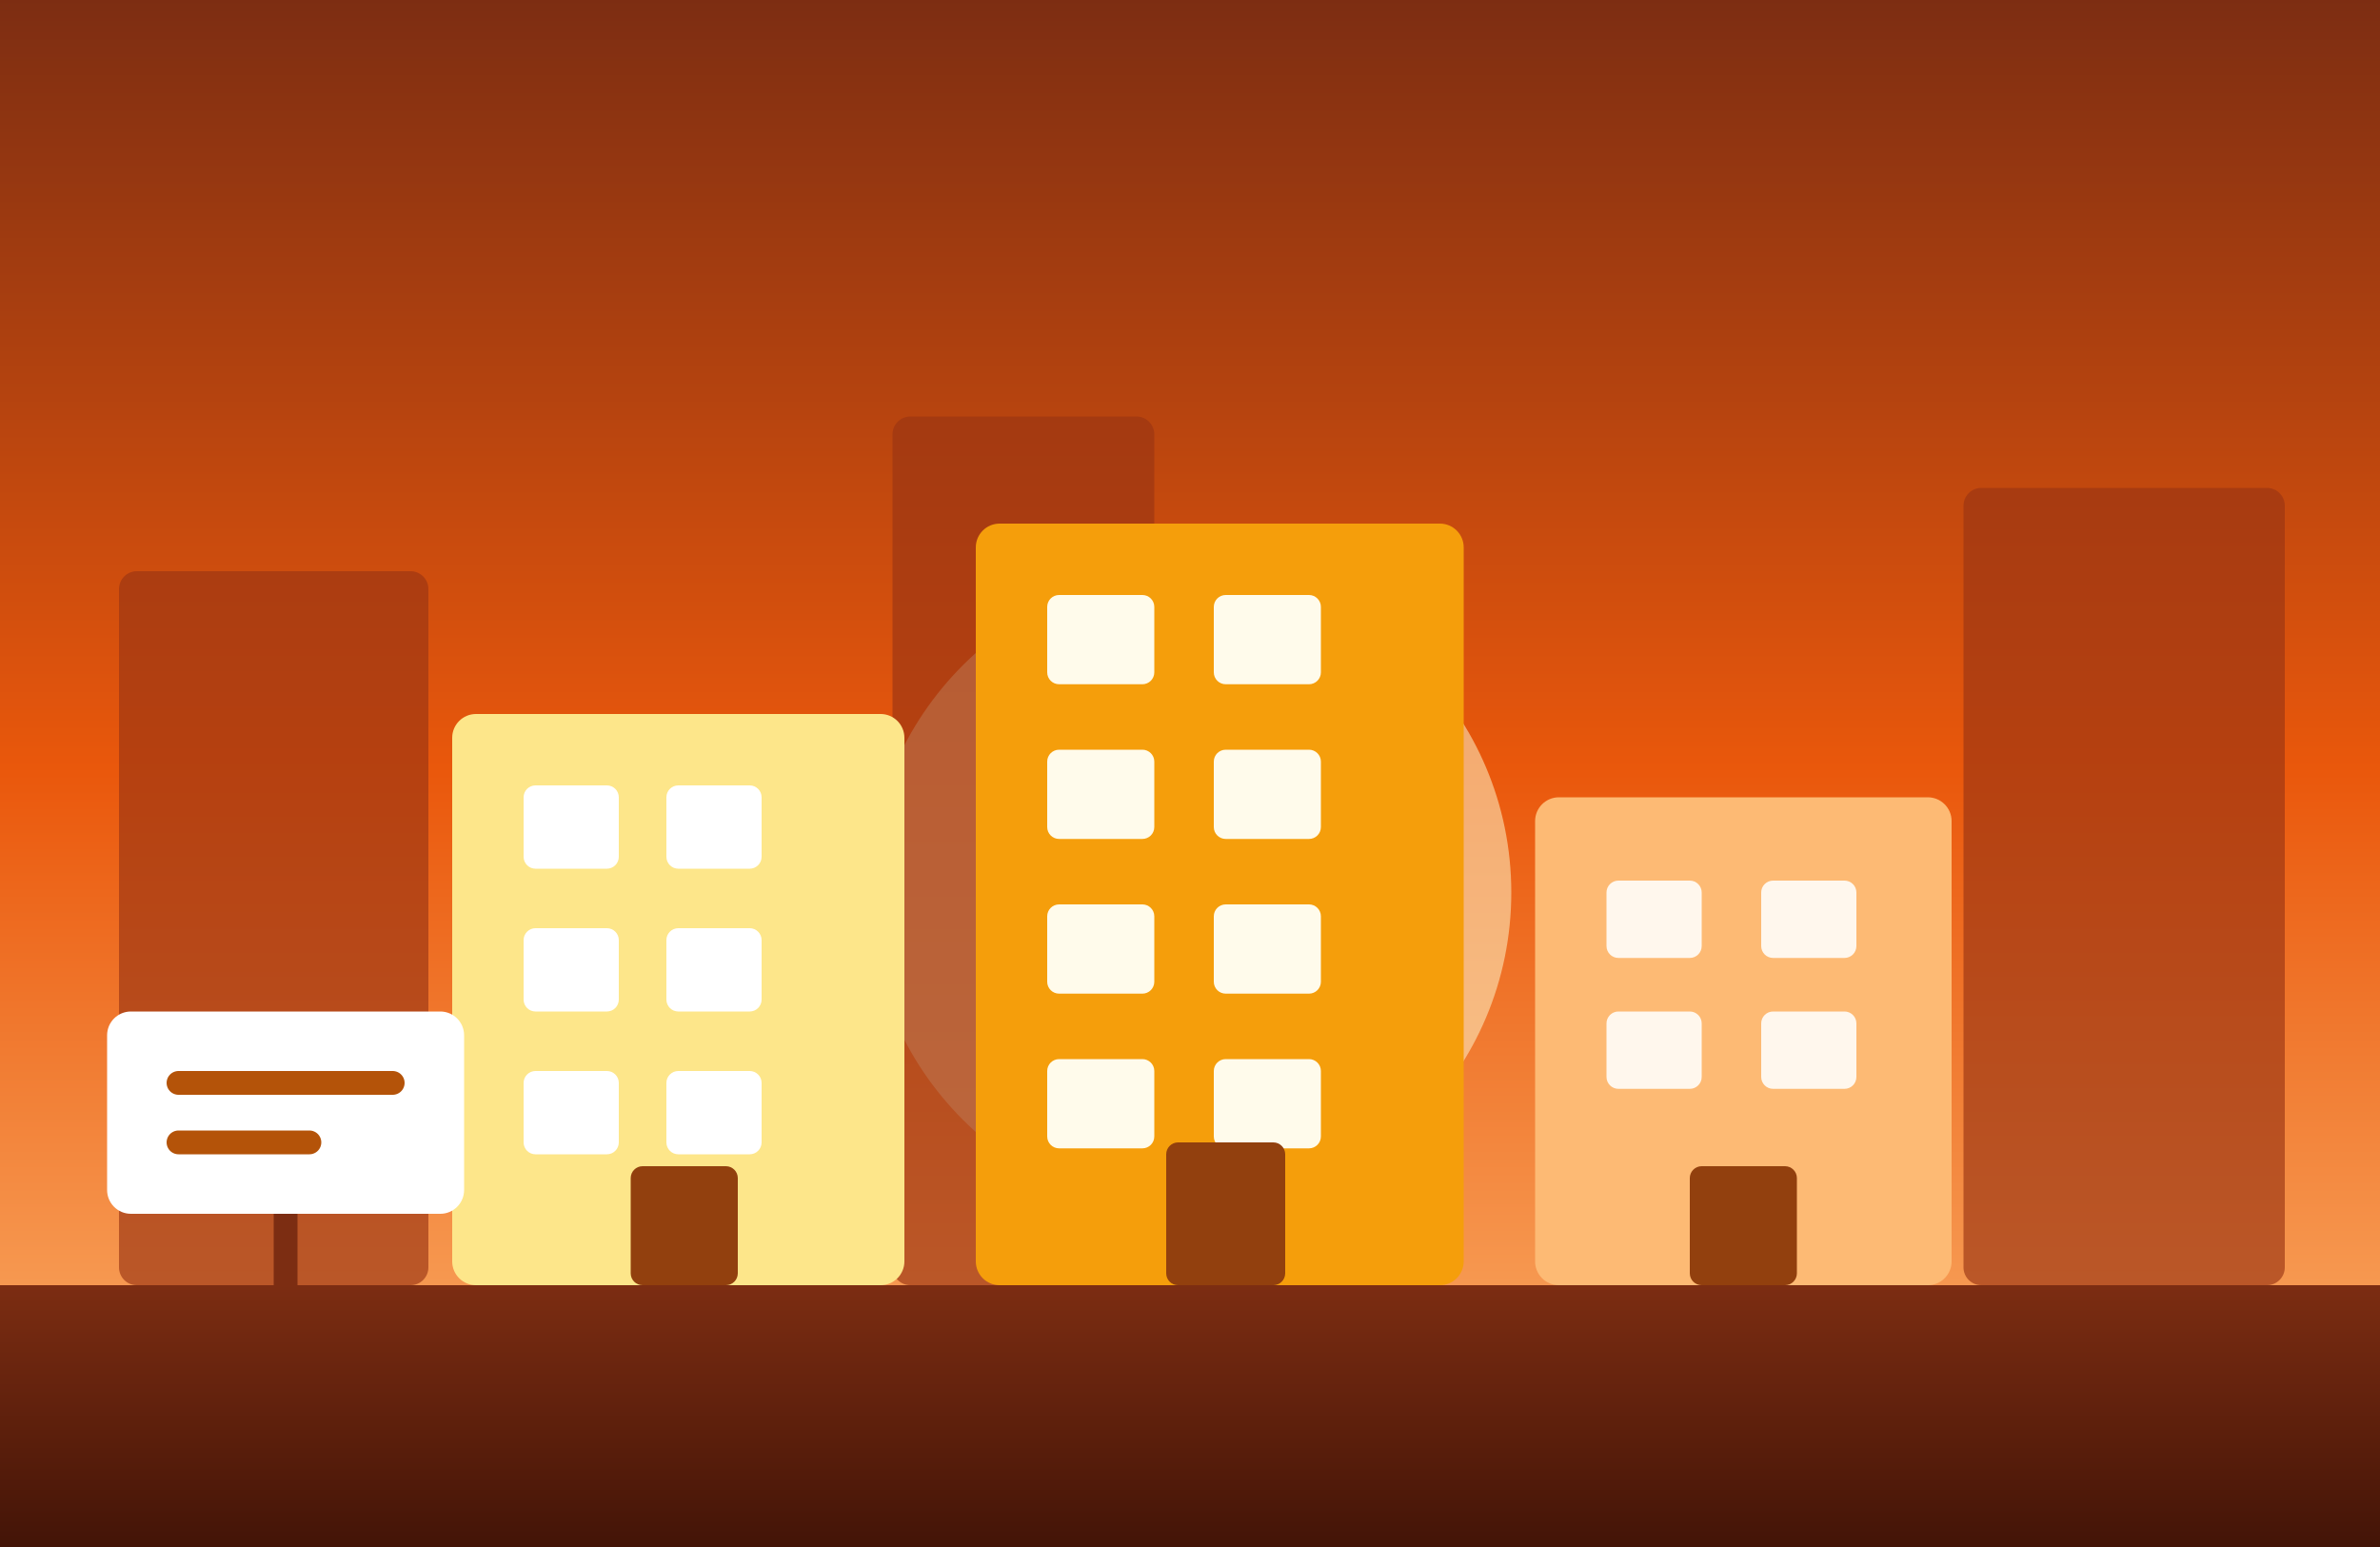
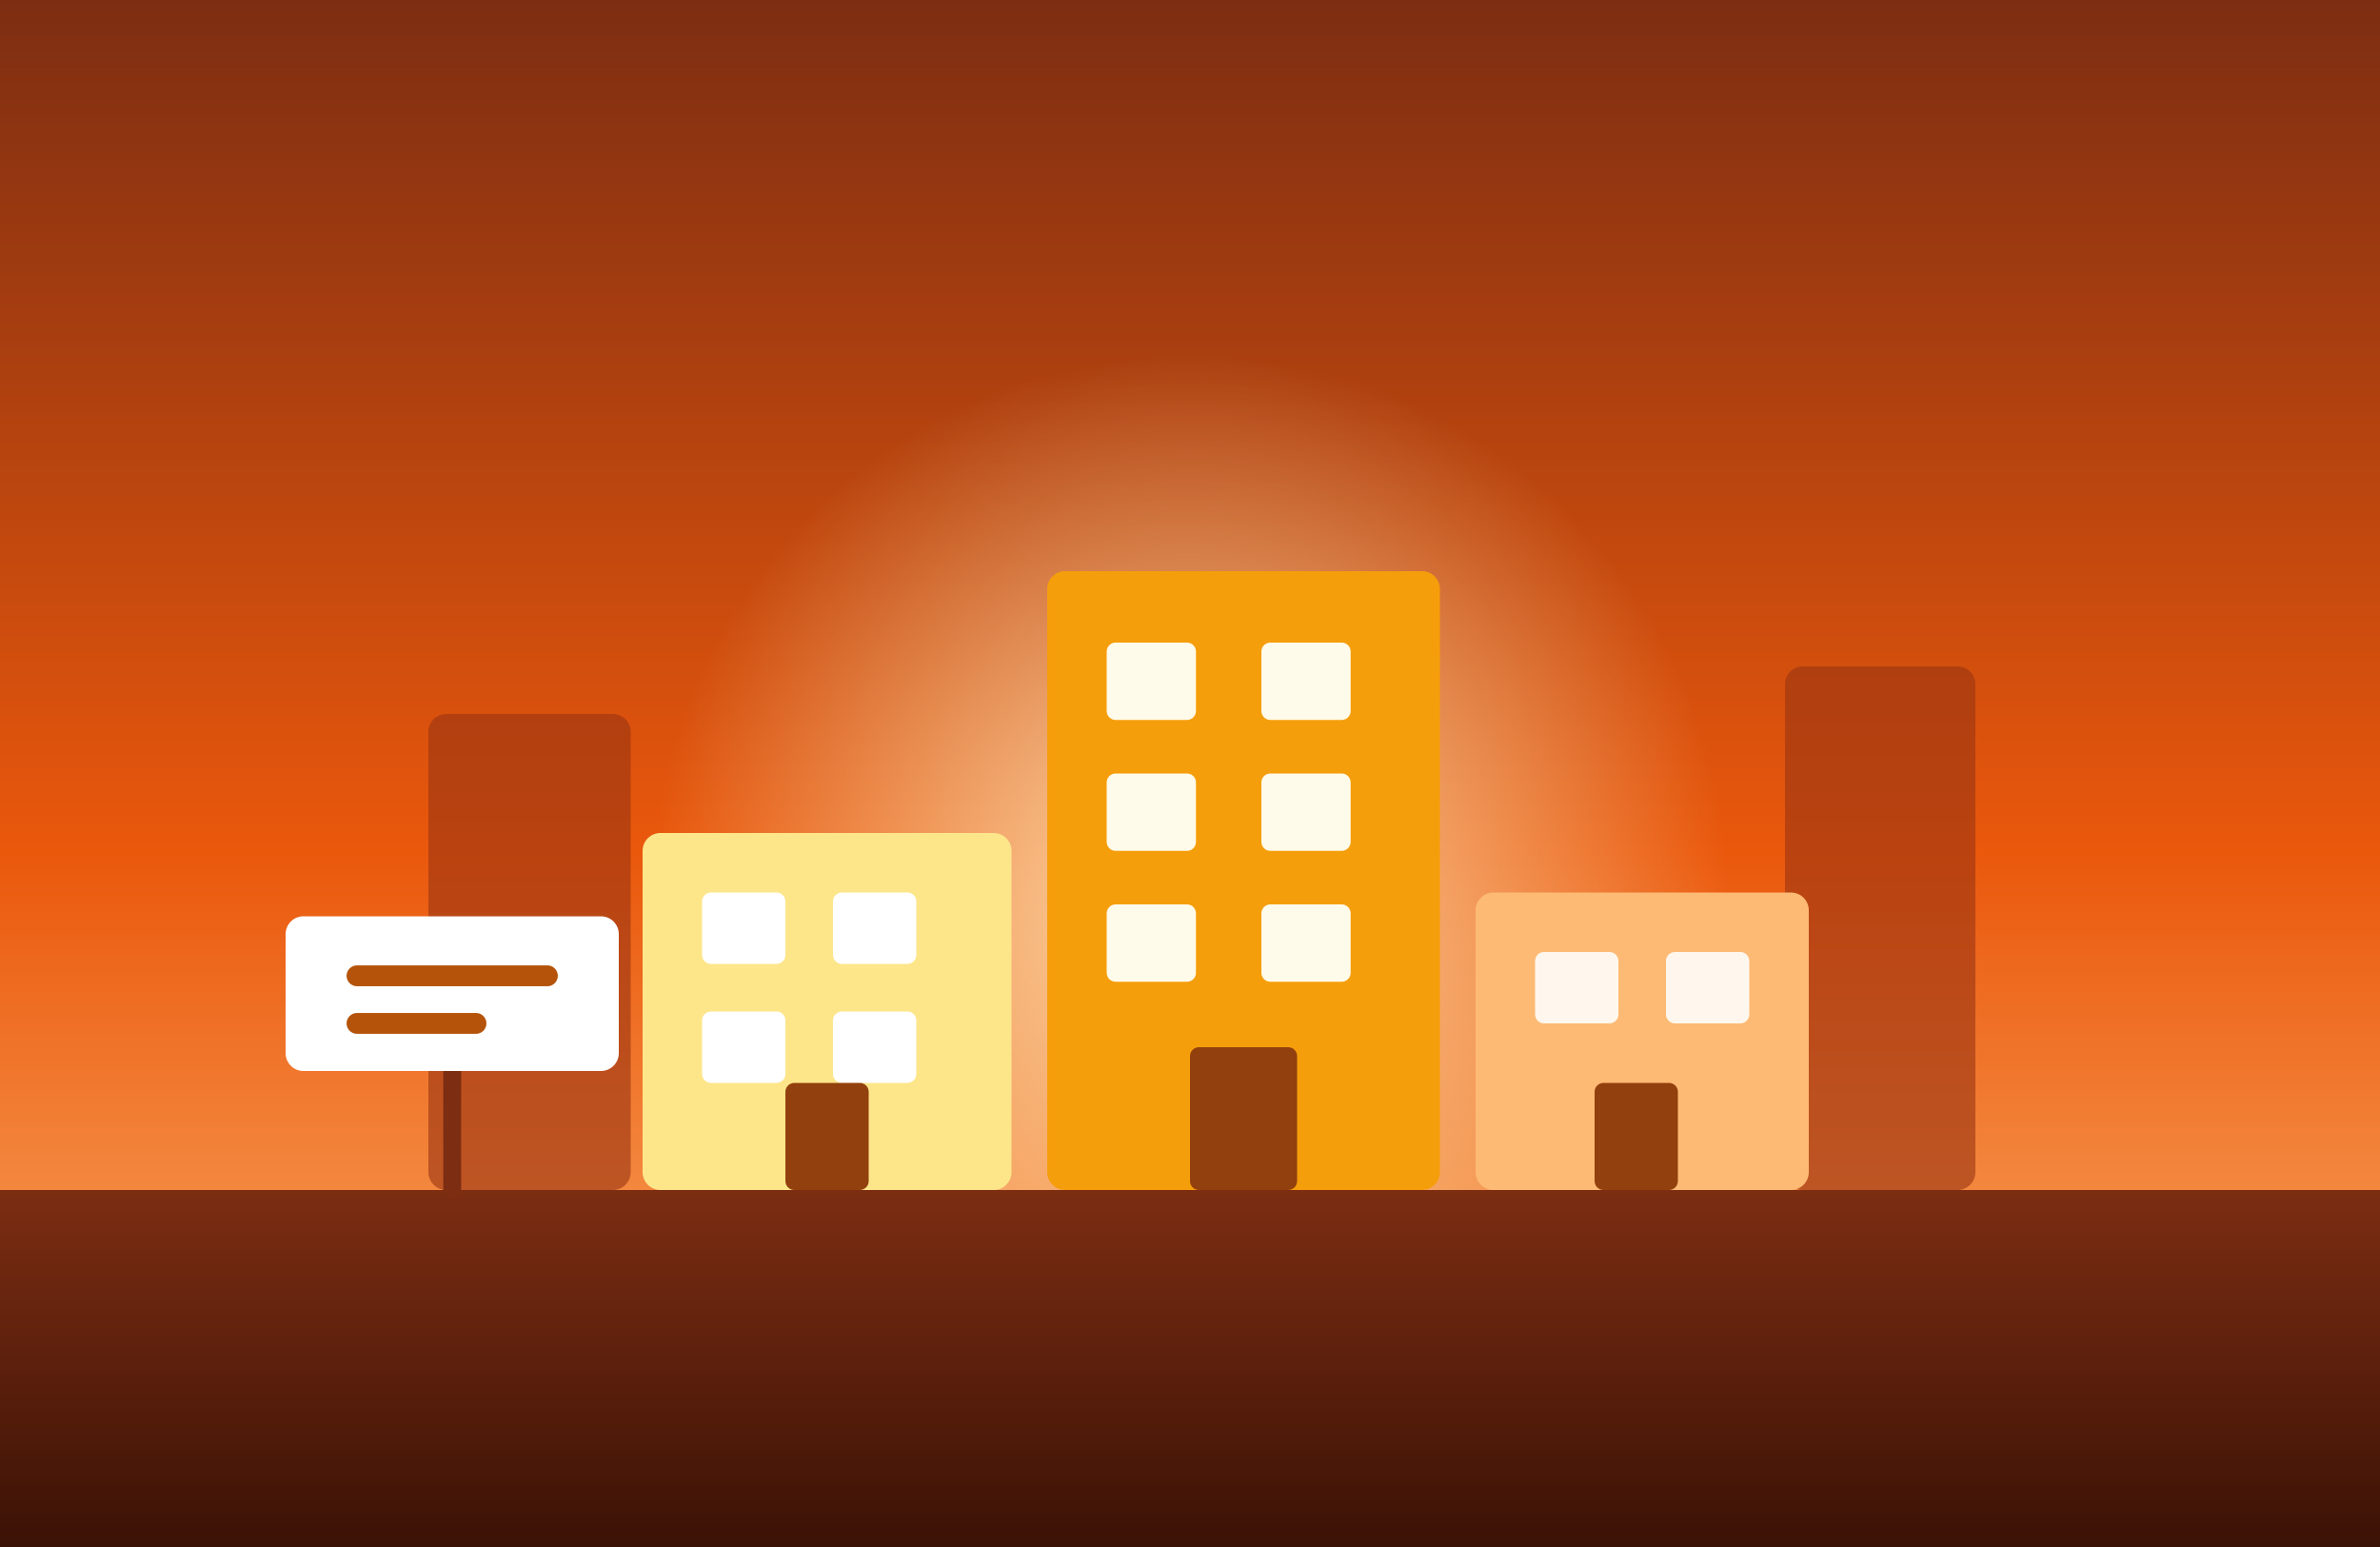
- <svg xmlns="http://www.w3.org/2000/svg" viewBox="0 0 400 260" width="400" height="260" role="img" aria-label="A row of apartment buildings at golden hour">
+ <svg xmlns="http://www.w3.org/2000/svg" viewBox="0 0 400 260" width="400" height="260" role="img" aria-label="Apartment buildings at golden hour with a to-let sign">
  <defs>
    <linearGradient id="l-sky" x1="0" y1="0" x2="0" y2="1">
      <stop offset="0" stop-color="#7C2D12" />
-       <stop offset="0.5" stop-color="#EA580C" />
+       <stop offset="0.55" stop-color="#EA580C" />
      <stop offset="1" stop-color="#FDBA74" />
    </linearGradient>
    <linearGradient id="l-ground" x1="0" y1="0" x2="0" y2="1">
      <stop offset="0" stop-color="#7C2D12" />
-       <stop offset="1" stop-color="#431407" />
+       <stop offset="1" stop-color="#3B1206" />
    </linearGradient>
+     <radialGradient id="l-sun" cx="0.5" cy="0.5" r="0.5">
+       <stop offset="0" stop-color="#FEF3C7" stop-opacity="0.85" />
+       <stop offset="1" stop-color="#FEF3C7" stop-opacity="0" />
+     </radialGradient>
  </defs>
  <rect width="400" height="260" fill="url(#l-sky)" />
-   <circle cx="200" cy="150" r="54" fill="#FEF3C7" opacity="0.55" />
-   <g fill="#9A3412" opacity="0.65">
-     <rect x="20" y="96" width="52" height="120" rx="3" />
-     <rect x="330" y="82" width="54" height="134" rx="3" />
-     <rect x="150" y="70" width="44" height="146" rx="3" />
+   <circle cx="200" cy="150" r="90" fill="url(#l-sun)" />
+   <rect y="200" width="400" height="60" fill="url(#l-ground)" />
+   <g fill="#9A3412" opacity="0.6">
+     <rect x="72" y="120" width="34" height="80" rx="3" />
+     <rect x="300" y="112" width="32" height="88" rx="3" />
  </g>
-   <rect x="76" y="120" width="76" height="96" rx="4" fill="#FDE68A" />
-   <rect x="164" y="88" width="82" height="128" rx="4" fill="#F59E0B" />
-   <rect x="258" y="134" width="70" height="82" rx="4" fill="#FDBA74" />
+   <rect x="108" y="140" width="62" height="60" rx="3" fill="#FDE68A" />
+   <rect x="176" y="96" width="66" height="104" rx="3" fill="#F59E0B" />
+   <rect x="248" y="150" width="56" height="50" rx="3" fill="#FDBA74" />
  <g fill="#FFFFFF">
-     <rect x="88" y="132" width="16" height="14" rx="2" />
-     <rect x="112" y="132" width="16" height="14" rx="2" />
-     <rect x="88" y="156" width="16" height="14" rx="2" />
-     <rect x="112" y="156" width="16" height="14" rx="2" />
-     <rect x="88" y="180" width="16" height="14" rx="2" />
-     <rect x="112" y="180" width="16" height="14" rx="2" />
+     <rect x="118" y="150" width="14" height="12" rx="1.5" />
+     <rect x="140" y="150" width="14" height="12" rx="1.5" />
+     <rect x="118" y="170" width="14" height="12" rx="1.5" />
+     <rect x="140" y="170" width="14" height="12" rx="1.5" />
  </g>
  <g fill="#FFFBEB">
-     <rect x="176" y="100" width="18" height="15" rx="2" />
-     <rect x="204" y="100" width="18" height="15" rx="2" />
-     <rect x="176" y="126" width="18" height="15" rx="2" />
-     <rect x="204" y="126" width="18" height="15" rx="2" />
-     <rect x="176" y="152" width="18" height="15" rx="2" />
-     <rect x="204" y="152" width="18" height="15" rx="2" />
-     <rect x="176" y="178" width="18" height="15" rx="2" />
-     <rect x="204" y="178" width="18" height="15" rx="2" />
+     <rect x="186" y="108" width="15" height="13" rx="1.5" />
+     <rect x="212" y="108" width="15" height="13" rx="1.5" />
+     <rect x="186" y="130" width="15" height="13" rx="1.5" />
+     <rect x="212" y="130" width="15" height="13" rx="1.5" />
+     <rect x="186" y="152" width="15" height="13" rx="1.5" />
+     <rect x="212" y="152" width="15" height="13" rx="1.5" />
  </g>
  <g fill="#FFF7ED">
-     <rect x="270" y="148" width="16" height="13" rx="2" />
-     <rect x="296" y="148" width="16" height="13" rx="2" />
-     <rect x="270" y="170" width="16" height="13" rx="2" />
-     <rect x="296" y="170" width="16" height="13" rx="2" />
+     <rect x="258" y="160" width="14" height="12" rx="1.5" />
+     <rect x="280" y="160" width="14" height="12" rx="1.5" />
  </g>
-   <rect x="106" y="196" width="18" height="20" rx="2" fill="#92400E" />
-   <rect x="196" y="192" width="20" height="24" rx="2" fill="#92400E" />
-   <rect x="284" y="196" width="18" height="20" rx="2" fill="#92400E" />
-   <g>
-     <path d="M48 200v22" stroke="#7C2D12" stroke-width="4" stroke-linecap="round" />
-     <rect x="18" y="170" width="60" height="34" rx="4" fill="#FFFFFF" />
-     <path d="M30 182h36M30 192h22" stroke="#B45309" stroke-width="4" stroke-linecap="round" />
-   </g>
-   <rect y="216" width="400" height="44" fill="url(#l-ground)" />
+   <rect x="132" y="182" width="14" height="18" rx="1.5" fill="#92400E" />
+   <rect x="200" y="176" width="18" height="24" rx="1.5" fill="#92400E" />
+   <rect x="268" y="182" width="14" height="18" rx="1.5" fill="#92400E" />
+   <path d="M76 178v22" stroke="#7C2D12" stroke-width="3" stroke-linecap="round" />
+   <rect x="48" y="154" width="56" height="26" rx="3" fill="#FFFFFF" />
+   <path d="M60 164h32M60 172h20" stroke="#B45309" stroke-width="3.5" stroke-linecap="round" />
</svg>
